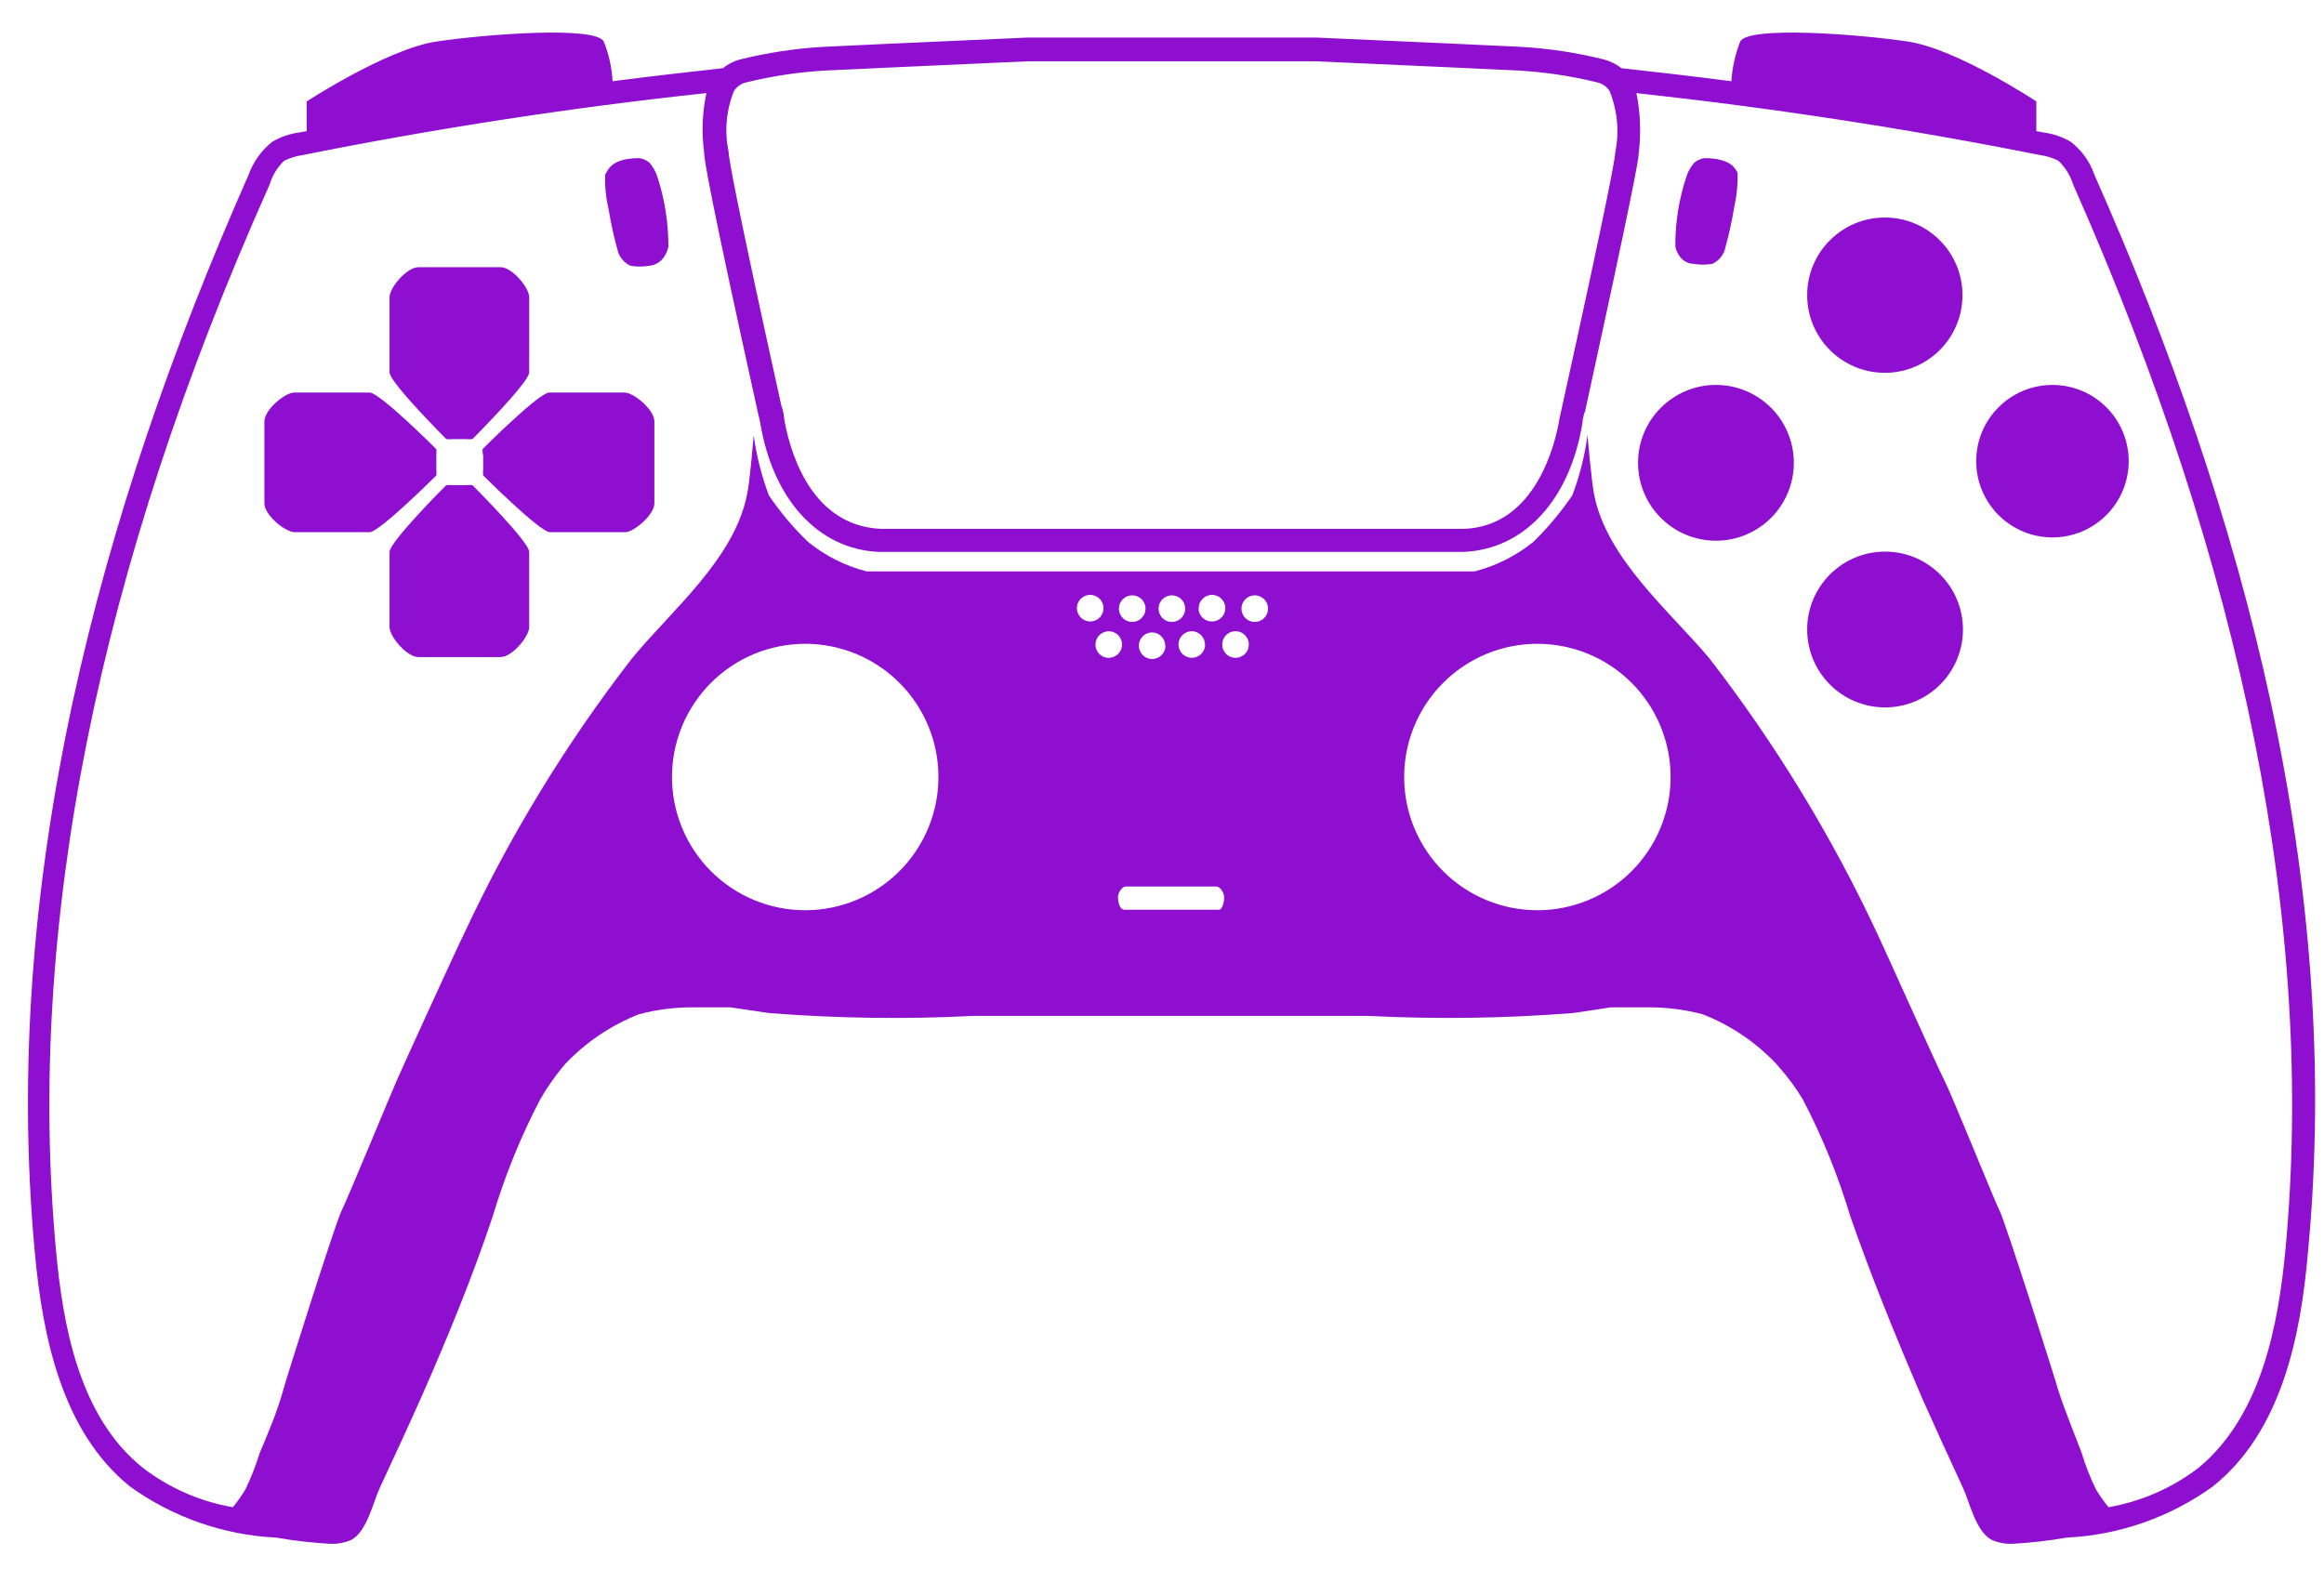
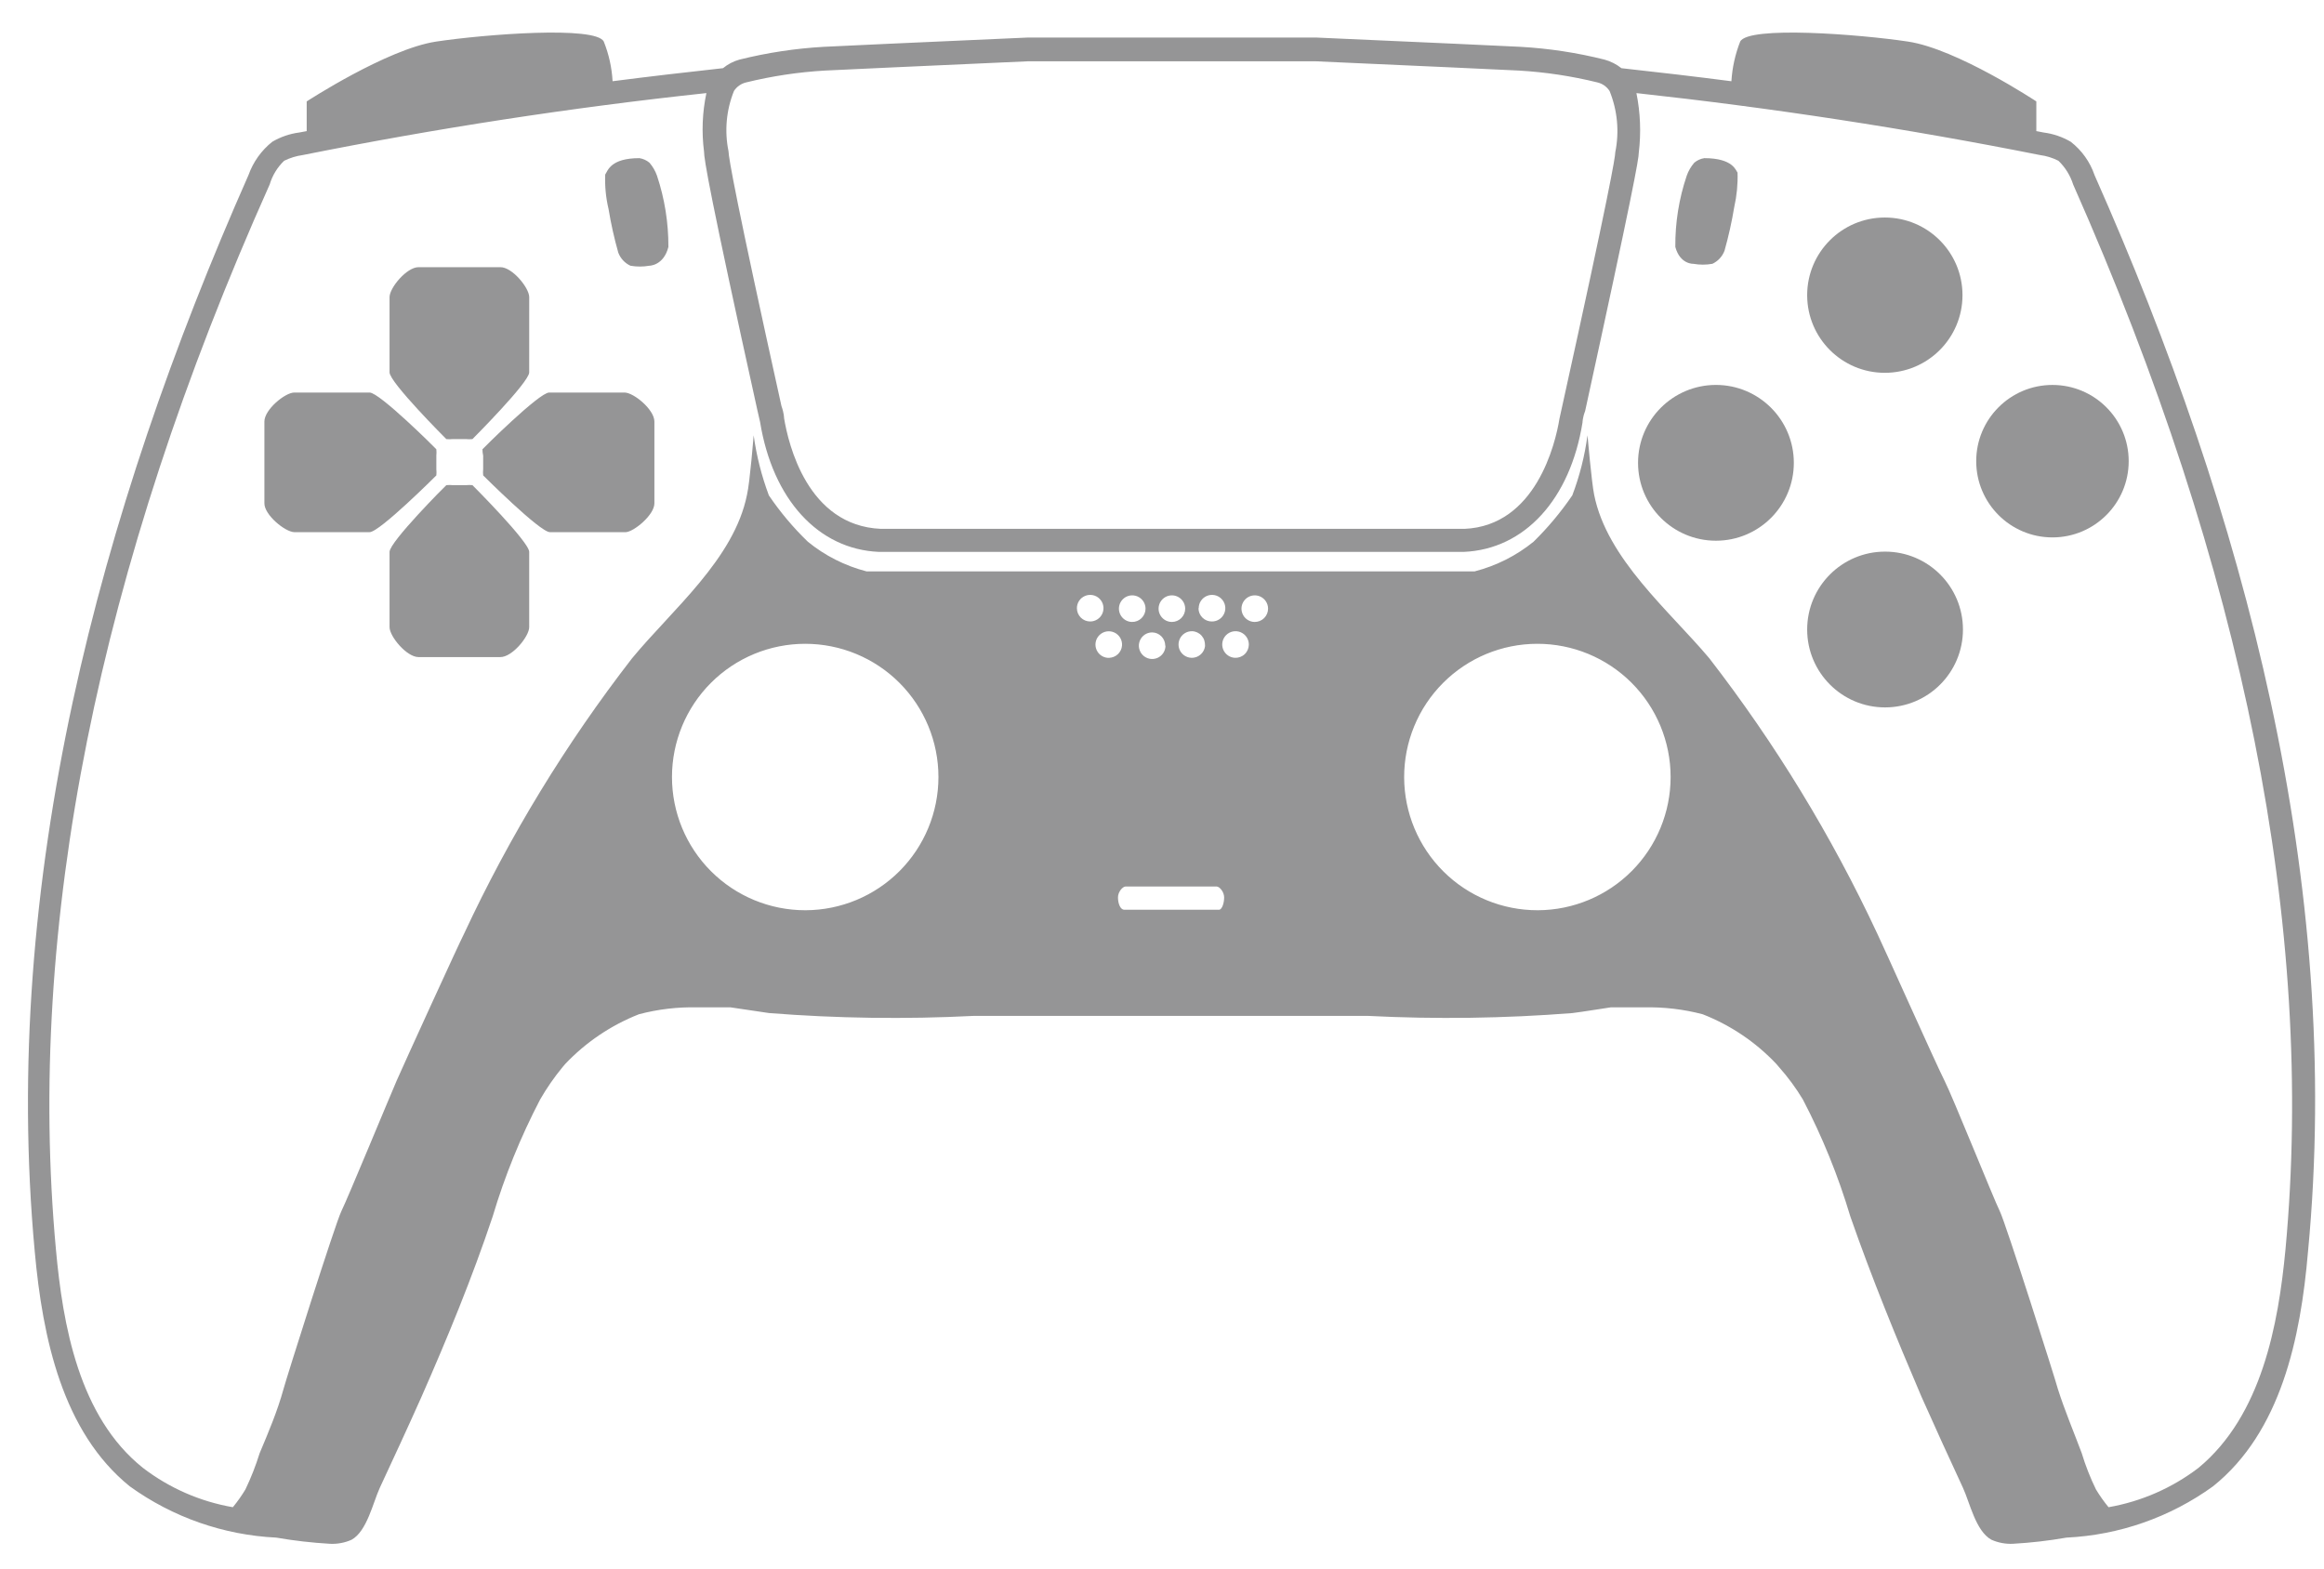
- <svg xmlns="http://www.w3.org/2000/svg" width="548pt" height="370pt" version="1.1" viewBox="0 0 548 370" id="svg242" fill="#8E0FD0">
+ <svg xmlns="http://www.w3.org/2000/svg" width="548pt" height="370pt" version="1.1" viewBox="0 0 548 370" id="svg242" fill="#959596">
  <defs id="defs216">
    <symbol id="w" overflow="visible">
      <path d="m 18.766,-1.125 c -0.969,0.5 -1.98,0.875 -3.031,1.125 -1.043,0.258 -2.137,0.391 -3.281,0.391 -3.398,0 -6.09,-0.945 -8.078,-2.844 -1.992,-1.906 -2.984,-4.484 -2.984,-7.734 0,-3.258 0.992,-5.836 2.984,-7.734 1.988,-1.906 4.68,-2.859 8.078,-2.859 1.145,0 2.238,0.133 3.281,0.391 1.051,0.25 2.062,0.625 3.031,1.125 v 4.219 c -0.98,-0.656 -1.945,-1.141 -2.891,-1.453 -0.949,-0.312 -1.949,-0.469 -3,-0.469 -1.875,0 -3.352,0.605 -4.422,1.812 -1.074,1.199 -1.609,2.856 -1.609,4.969 0,2.106 0.535,3.762 1.609,4.969 1.07,1.199 2.547,1.797 4.422,1.797 1.051,0 2.051,-0.148 3,-0.453 0.945,-0.312 1.91,-0.801 2.891,-1.469 z" id="path147" />
    </symbol>
    <symbol id="b" overflow="visible">
      <path d="m 13.734,-11.141 c -0.438,-0.195 -0.871,-0.344 -1.297,-0.438 -0.418,-0.102 -0.84,-0.156 -1.266,-0.156 -1.262,0 -2.231,0.406 -2.906,1.219 -0.68,0.805 -1.016,1.953 -1.016,3.453 v 7.062 H 2.359 v -15.312 h 4.891 v 2.516 c 0.625,-1 1.344,-1.727 2.156,-2.188 0.82,-0.469 1.801,-0.703 2.938,-0.703 0.164,0 0.344,0.012 0.531,0.031 0.195,0.012 0.477,0.039 0.844,0.078 z" id="path150" />
    </symbol>
    <symbol id="a" overflow="visible">
      <path d="m 17.641,-7.703 v 1.406 H 6.188 c 0.125,1.148 0.539,2.008 1.25,2.578 0.707,0.574 1.703,0.859 2.984,0.859 1.031,0 2.082,-0.148 3.156,-0.453 1.082,-0.312 2.191,-0.773 3.328,-1.391 v 3.766 c -1.156,0.438 -2.312,0.766 -3.469,0.984 -1.156,0.227 -2.312,0.344 -3.469,0.344 -2.773,0 -4.93,-0.703 -6.469,-2.109 -1.531,-1.406 -2.297,-3.379 -2.297,-5.922 0,-2.5 0.754,-4.461 2.266,-5.891 1.508,-1.438 3.582,-2.156 6.219,-2.156 2.406,0 4.332,0.73 5.781,2.188 1.445,1.449 2.172,3.383 2.172,5.797 z m -5.031,-1.625 c 0,-0.926 -0.273,-1.672 -0.812,-2.234 -0.543,-0.57 -1.25,-0.859 -2.125,-0.859 -0.949,0 -1.719,0.266 -2.312,0.797 -0.594,0.531 -0.965,1.297 -1.109,2.297 z" id="path153" />
    </symbol>
    <symbol id="f" overflow="visible">
      <path d="m 9.219,-6.891 c -1.023,0 -1.793,0.172 -2.312,0.516 -0.512,0.344 -0.766,0.855 -0.766,1.531 0,0.625 0.207,1.117 0.625,1.469 0.414,0.344 0.988,0.516 1.719,0.516 0.926,0 1.703,-0.328 2.328,-0.984 0.633,-0.664 0.953,-1.492 0.953,-2.484 v -0.562 z m 7.469,-1.844 V 0 h -4.922 v -2.266 c -0.656,0.93 -1.398,1.605 -2.219,2.031 -0.824,0.414 -1.824,0.625 -3,0.625 -1.586,0 -2.871,-0.457 -3.859,-1.375 -0.992,-0.926 -1.484,-2.129 -1.484,-3.609 0,-1.789 0.613,-3.102 1.844,-3.938 1.238,-0.844 3.18,-1.266 5.828,-1.266 h 2.891 v -0.391 c 0,-0.77 -0.309,-1.332 -0.922,-1.688 -0.617,-0.363 -1.57,-0.547 -2.859,-0.547 -1.055,0 -2.031,0.105 -2.938,0.312 -0.898,0.211 -1.73,0.523 -2.5,0.938 v -3.734 c 1.039,-0.25 2.086,-0.441 3.141,-0.578 1.062,-0.133 2.125,-0.203 3.188,-0.203 2.758,0 4.75,0.547 5.969,1.641 1.227,1.086 1.844,2.856 1.844,5.312 z" id="path156" />
    </symbol>
    <symbol id="e" overflow="visible">
      <path d="m 7.703,-19.656 v 4.344 H 12.75 v 3.5 H 7.703 v 6.5 c 0,0.711 0.141,1.188 0.422,1.438 0.281,0.25 0.836,0.375 1.672,0.375 h 2.516 v 3.5 h -4.188 c -1.938,0 -3.312,-0.398 -4.125,-1.203 -0.805,-0.812 -1.203,-2.18 -1.203,-4.109 v -6.5 h -2.422 v -3.5 h 2.422 v -4.344 z" id="path159" />
    </symbol>
    <symbol id="g" overflow="visible">
      <path d="m 12.766,-13.078 v -8.203 h 4.922 V -1e-4 H 12.766 v -2.219 c -0.668,0.906 -1.406,1.57 -2.219,1.984 -0.813,0.414 -1.758,0.625 -2.828,0.625 -1.887,0 -3.434,-0.75 -4.641,-2.25 -1.211,-1.5 -1.812,-3.426 -1.812,-5.781 0,-2.363 0.602,-4.297 1.812,-5.797 1.207,-1.5 2.754,-2.25 4.641,-2.25 1.062,0 2,0.215 2.812,0.641 0.82,0.43 1.566,1.086 2.234,1.969 z m -3.219,9.922 c 1.039,0 1.836,-0.379 2.391,-1.141 0.551,-0.77 0.828,-1.883 0.828,-3.344 0,-1.457 -0.277,-2.566 -0.828,-3.328 -0.555,-0.77 -1.352,-1.156 -2.391,-1.156 -1.043,0 -1.84,0.387 -2.391,1.156 -0.555,0.762 -0.828,1.871 -0.828,3.328 0,1.461 0.273,2.574 0.828,3.344 0.551,0.762 1.348,1.141 2.391,1.141 z" id="path162" />
    </symbol>
    <symbol id="k" overflow="visible">
      <path d="m 10.5,-3.156 c 1.051,0 1.852,-0.379 2.406,-1.141 0.551,-0.77 0.828,-1.883 0.828,-3.344 0,-1.457 -0.277,-2.566 -0.828,-3.328 -0.555,-0.77 -1.355,-1.156 -2.406,-1.156 -1.055,0 -1.859,0.387 -2.422,1.156 -0.555,0.773 -0.828,1.883 -0.828,3.328 0,1.449 0.273,2.559 0.828,3.328 0.562,0.773 1.367,1.156 2.422,1.156 z m -3.25,-9.922 c 0.676,-0.883 1.422,-1.539 2.234,-1.969 0.82,-0.426 1.766,-0.641 2.828,-0.641 1.895,0 3.445,0.75 4.656,2.25 1.207,1.5 1.812,3.434 1.812,5.797 0,2.356 -0.605,4.281 -1.812,5.781 -1.211,1.5 -2.762,2.25 -4.656,2.25 -1.062,0 -2.008,-0.211 -2.828,-0.625 C 8.672,-0.66 7.926,-1.32 7.25,-2.219 V -2e-5 H 2.359 v -21.281 H 7.25 Z" id="path165" />
    </symbol>
    <symbol id="j" overflow="visible">
      <path d="m 0.344,-15.312 h 4.891 l 4.125,10.391 3.5,-10.391 h 4.891 l -6.438,16.766 c -0.648,1.695 -1.402,2.883 -2.266,3.562 -0.867,0.688 -2,1.031 -3.406,1.031 H 2.797 V 2.829 h 1.531 c 0.832,0 1.438,-0.137 1.812,-0.406 C 6.523,2.161 6.82,1.692 7.031,1.016 L 7.172,0.595 Z" id="path168" />
    </symbol>
    <symbol id="i" overflow="visible">
      <path d="m 2.578,-20.406 h 14.203 v 3.969 H 7.828 v 3.797 h 8.422 v 3.984 H 7.828 v 4.672 h 9.25 V 4e-4 h -14.5 z" id="path171" />
    </symbol>
    <symbol id="v" overflow="visible">
      <path d="M 2.359,-21.281 H 7.25 V 0 H 2.359 Z" id="path174" />
    </symbol>
    <symbol id="u" overflow="visible">
      <path d="M 2.359,-15.312 H 7.25 V 0 H 2.359 Z m 0,-5.969 H 7.25 v 4 H 2.359 Z" id="path177" />
    </symbol>
    <symbol id="d" overflow="visible">
      <path d="M 17.75,-9.328 V 0 h -4.922 v -7.141 c 0,-1.32 -0.031,-2.234 -0.094,-2.734 -0.062,-0.5 -0.168,-0.867 -0.312,-1.109 -0.188,-0.312 -0.449,-0.555 -0.781,-0.734 -0.324,-0.176 -0.695,-0.266 -1.109,-0.266 -1.023,0 -1.824,0.398 -2.406,1.188 -0.586,0.781 -0.875,1.871 -0.875,3.266 V -1e-4 H 2.359 v -15.312 H 7.25 v 2.234 c 0.738,-0.883 1.52,-1.539 2.344,-1.969 0.832,-0.426 1.75,-0.641 2.75,-0.641 1.77,0 3.113,0.547 4.031,1.641 0.914,1.086 1.375,2.656 1.375,4.719 z" id="path180" />
    </symbol>
    <symbol id="t" overflow="visible">
      <path d="m 10.75,-12.516 c 0.82,0 1.445,-0.18 1.875,-0.547 0.438,-0.363 0.656,-0.898 0.656,-1.609 0,-0.695 -0.219,-1.227 -0.656,-1.594 -0.43,-0.375 -1.055,-0.562 -1.875,-0.562 H 7.828 v 4.312 z m 0.172,8.938 c 1.062,0 1.859,-0.223 2.391,-0.672 0.531,-0.445 0.797,-1.125 0.797,-2.031 0,-0.883 -0.266,-1.547 -0.797,-1.984 -0.523,-0.438 -1.32,-0.656 -2.391,-0.656 h -3.094 v 5.344 z m 4.891,-7.344 c 1.133,0.324 2.008,0.93 2.625,1.812 0.625,0.887 0.938,1.969 0.938,3.25 0,1.969 -0.668,3.438 -2,4.406 -1.336,0.969 -3.356,1.453 -6.062,1.453 h -8.734 v -20.406 h 7.891 c 2.832,0 4.883,0.43 6.156,1.281 1.281,0.855 1.922,2.227 1.922,4.109 0,1 -0.234,1.852 -0.703,2.547 -0.469,0.688 -1.148,1.203 -2.031,1.547 z" id="path183" />
    </symbol>
    <symbol id="s" overflow="visible">
      <path d="m 14.312,-14.828 v 3.719 c -1.043,-0.438 -2.055,-0.766 -3.031,-0.984 -0.98,-0.219 -1.902,-0.328 -2.766,-0.328 -0.93,0 -1.621,0.117 -2.078,0.344 -0.449,0.23 -0.672,0.59 -0.672,1.078 0,0.387 0.172,0.684 0.516,0.891 0.344,0.211 0.957,0.367 1.844,0.469 l 0.859,0.125 c 2.508,0.324 4.195,0.852 5.062,1.578 0.863,0.73 1.297,1.871 1.297,3.422 0,1.637 -0.605,2.867 -1.812,3.688 -1.199,0.812 -2.992,1.219 -5.375,1.219 -1.023,0 -2.074,-0.078 -3.156,-0.234 -1.074,-0.156 -2.18,-0.395 -3.312,-0.719 v -3.719 c 0.969,0.48 1.961,0.84 2.984,1.078 1.031,0.23 2.078,0.344 3.141,0.344 0.957,0 1.676,-0.129 2.156,-0.391 0.477,-0.27 0.719,-0.664 0.719,-1.188 0,-0.438 -0.168,-0.758 -0.5,-0.969 -0.336,-0.219 -0.996,-0.383 -1.984,-0.5 L 7.343,-6.016 c -2.18,-0.27 -3.703,-0.773 -4.578,-1.516 -0.875,-0.738 -1.312,-1.859 -1.312,-3.359 0,-1.625 0.551,-2.828 1.656,-3.609 1.113,-0.789 2.82,-1.188 5.125,-1.188 0.895,0 1.836,0.074 2.828,0.219 1,0.137 2.082,0.352 3.25,0.641 z" id="path186" />
    </symbol>
    <symbol id="c" overflow="visible">
      <path d="m 9.641,-12.188 c -1.086,0 -1.914,0.391 -2.484,1.172 -0.574,0.781 -0.859,1.906 -0.859,3.375 0,1.469 0.285,2.594 0.859,3.375 0.57,0.773 1.398,1.156 2.484,1.156 1.062,0 1.875,-0.383 2.438,-1.156 0.57,-0.781 0.859,-1.906 0.859,-3.375 0,-1.469 -0.289,-2.594 -0.859,-3.375 -0.562,-0.781 -1.375,-1.172 -2.438,-1.172 z m 0,-3.5 c 2.633,0 4.691,0.715 6.172,2.141 1.477,1.418 2.219,3.387 2.219,5.906 0,2.512 -0.742,4.481 -2.219,5.906 C 14.332,-0.317 12.273,0.39 9.641,0.39 6.992,0.39 4.926,-0.317 3.438,-1.735 1.945,-3.161 1.203,-5.13 1.203,-7.641 c 0,-2.519 0.742,-4.488 2.234,-5.906 1.488,-1.426 3.555,-2.141 6.203,-2.141 z" id="path189" />
    </symbol>
    <symbol id="h" overflow="visible">
      <path d="m 2.188,-5.969 v -9.344 h 4.922 v 1.531 c 0,0.836 -0.008,1.875 -0.016,3.125 -0.012,1.25 -0.016,2.086 -0.016,2.5 0,1.242 0.031,2.133 0.094,2.672 0.07,0.543 0.18,0.934 0.328,1.172 0.207,0.324 0.473,0.574 0.797,0.75 0.32,0.168 0.691,0.25 1.109,0.25 1.02,0 1.82,-0.391 2.406,-1.172 0.582,-0.781 0.875,-1.867 0.875,-3.266 v -7.562 h 4.891 V -6e-4 H 12.688 V -2.219 C 11.945,-1.321 11.164,-0.661 10.344,-0.235 9.519,0.179 8.609,0.39 7.609,0.39 5.848,0.39 4.504,-0.149 3.578,-1.235 2.648,-2.317 2.188,-3.895 2.188,-5.969 Z" id="path192" />
    </symbol>
    <symbol id="r" overflow="visible">
      <path d="m 12.422,-21.281 v 3.219 H 9.719 c -0.688,0 -1.172,0.125 -1.453,0.375 -0.273,0.25 -0.406,0.688 -0.406,1.312 v 1.062 h 4.188 v 3.5 H 7.86 V -2e-4 h -4.891 v -11.812 h -2.438 v -3.5 h 2.438 v -1.062 c 0,-1.664 0.461,-2.898 1.391,-3.703 0.926,-0.801 2.367,-1.203 4.328,-1.203 z" id="path195" />
    </symbol>
    <symbol id="q" overflow="visible">
      <path d="m 16.547,-12.766 c 0.613,-0.945 1.348,-1.672 2.203,-2.172 0.852,-0.5 1.789,-0.75 2.812,-0.75 1.758,0 3.098,0.547 4.016,1.641 0.926,1.086 1.391,2.656 1.391,4.719 V -4e-4 h -4.922 v -7.984 -0.359 c 0.008,-0.133 0.016,-0.32 0.016,-0.562 0,-1.082 -0.164,-1.863 -0.484,-2.344 -0.312,-0.488 -0.824,-0.734 -1.531,-0.734 -0.93,0 -1.648,0.387 -2.156,1.156 -0.512,0.762 -0.773,1.867 -0.781,3.312 v 7.516 h -4.922 v -7.984 c 0,-1.695 -0.148,-2.785 -0.438,-3.266 -0.293,-0.488 -0.812,-0.734 -1.562,-0.734 -0.938,0 -1.664,0.387 -2.172,1.156 -0.512,0.762 -0.766,1.859 -0.766,3.297 v 7.531 h -4.922 v -15.312 h 4.922 v 2.234 c 0.602,-0.863 1.289,-1.516 2.062,-1.953 0.781,-0.438 1.641,-0.656 2.578,-0.656 1.062,0 2,0.258 2.812,0.766 0.812,0.512 1.426,1.23 1.844,2.156 z" id="path198" />
    </symbol>
    <symbol id="p" overflow="visible">
      <path d="M 17.75,-9.328 V 0 h -4.922 v -7.109 c 0,-1.344 -0.031,-2.266 -0.094,-2.766 -0.062,-0.5 -0.168,-0.867 -0.312,-1.109 -0.188,-0.312 -0.449,-0.555 -0.781,-0.734 -0.324,-0.176 -0.695,-0.266 -1.109,-0.266 -1.023,0 -1.824,0.398 -2.406,1.188 -0.586,0.781 -0.875,1.871 -0.875,3.266 V -1e-4 H 2.359 v -21.281 H 7.25 v 8.203 c 0.738,-0.883 1.52,-1.539 2.344,-1.969 0.832,-0.426 1.75,-0.641 2.75,-0.641 1.77,0 3.113,0.547 4.031,1.641 0.914,1.086 1.375,2.656 1.375,4.719 z" id="path201" />
    </symbol>
    <symbol id="o" overflow="visible">
      <path d="m 2.578,-20.406 h 5.875 l 7.422,14 v -14 h 4.984 V 0 h -5.875 L 7.562,-14 V 0 H 2.578 Z" id="path204" />
    </symbol>
    <symbol id="n" overflow="visible">
      <path d="m 2.578,-20.406 h 8.734 c 2.594,0 4.582,0.578 5.969,1.734 1.395,1.148 2.094,2.789 2.094,4.922 0,2.137 -0.699,3.781 -2.094,4.938 -1.387,1.156 -3.375,1.734 -5.969,1.734 H 7.828 V 3e-4 h -5.25 z m 5.25,3.812 v 5.703 H 10.75 c 1.02,0 1.805,-0.25 2.359,-0.75 0.562,-0.5 0.844,-1.203 0.844,-2.109 0,-0.914 -0.281,-1.617 -0.844,-2.109 -0.555,-0.488 -1.34,-0.734 -2.359,-0.734 z" id="path207" />
    </symbol>
    <symbol id="m" overflow="visible">
      <path d="M 2.359,-15.312 H 7.25 v 15.031 c 0,2.051 -0.496,3.617 -1.484,4.703 -0.98,1.082 -2.406,1.625 -4.281,1.625 H -0.938 V 2.828 h 0.859 c 0.926,0 1.562,-0.211 1.906,-0.625 0.352,-0.418 0.531,-1.246 0.531,-2.484 z m 0,-5.969 H 7.25 v 4 H 2.359 Z" id="path210" />
    </symbol>
    <symbol id="l" overflow="visible">
      <path d="m 14.719,-14.828 v 3.984 c -0.656,-0.457 -1.324,-0.797 -2,-1.016 -0.668,-0.219 -1.359,-0.328 -2.078,-0.328 -1.367,0 -2.434,0.402 -3.203,1.203 -0.762,0.793 -1.141,1.906 -1.141,3.344 0,1.43 0.379,2.543 1.141,3.344 0.77,0.793 1.836,1.188 3.203,1.188 0.758,0 1.484,-0.109 2.172,-0.328 0.688,-0.227 1.32,-0.566 1.906,-1.016 v 4 c -0.762,0.281 -1.539,0.488 -2.328,0.625 -0.781,0.145 -1.574,0.219 -2.375,0.219 -2.762,0 -4.922,-0.707 -6.484,-2.125 -1.555,-1.414 -2.328,-3.383 -2.328,-5.906 0,-2.531 0.773,-4.504 2.328,-5.922 1.562,-1.414 3.723,-2.125 6.484,-2.125 0.801,0 1.594,0.074 2.375,0.219 0.781,0.137 1.555,0.352 2.328,0.641 z" id="path213" />
    </symbol>
  </defs>
  <g id="g240" transform="translate(-73.6743,-94.13361)">
    <path d="m 567.56,135.41 c -1.059,-3.102 -3.008,-5.828 -5.598,-7.84 -1.961,-1.152 -4.133,-1.895 -6.387,-2.184 l -1.734,-0.336 v -7 c 0,0 -18.703,-12.375 -30.238,-14.109 -11.535,-1.734 -37.688,-3.754 -39.594,0 -1.172,2.988 -1.871,6.144 -2.07,9.352 -8.625,-1.121 -17.305,-2.129 -25.93,-3.078 v -0.004 c -1.176,-0.93 -2.527,-1.617 -3.977,-2.016 -6.516,-1.637 -13.172,-2.648 -19.879,-3.023 l -15.512,-0.727 -32.594,-1.457 h -68.039 l -32.535,1.457 -15.512,0.727 c -6.727,0.379 -13.402,1.391 -19.938,3.023 -1.414,0.395 -2.731,1.082 -3.863,2.016 -8.68,0.953 -17.359,1.961 -26.039,3.078 v 0.004 c -0.176,-3.211 -0.875,-6.371 -2.074,-9.352 -1.848,-3.754 -28,-1.734 -39.535,0 -11.535,1.734 -30.52,14.113 -30.52,14.113 v 7 l -1.793,0.336 v -0.004 c -2.234,0.297 -4.387,1.039 -6.328,2.184 -2.562,2.039 -4.5,4.758 -5.598,7.84 -35.281,79.746 -58.465,166.99 -50.402,253.91 1.848,20.383 6.551,42.504 22.398,55.328 h 0.004 c 10.102,7.289 22.105,11.492 34.551,12.094 4.188,0.727 8.414,1.211 12.656,1.457 1.75,0.086 3.496,-0.238 5.094,-0.953 3.641,-2.016 5.039,-8.734 6.664,-12.266 3.305,-7.113 6.609,-14.223 9.801,-21.391 6.16,-14 11.93,-28 16.801,-42.559 2.844,-9.539 6.594,-18.785 11.199,-27.609 1.555,-2.699 3.332,-5.269 5.32,-7.672 l 0.617,-0.727 c 4.863,-5.121 10.785,-9.117 17.359,-11.703 4.492,-1.188 9.129,-1.734 13.777,-1.625 h 7.84 l 9.07,1.344 c 16.023,1.262 32.109,1.488 48.16,0.672 h 93.129 c 16.051,0.812 32.137,0.59 48.16,-0.672 3.023,-0.391 5.992,-0.895 9.016,-1.344 h 7.84 c 4.664,-0.105 9.32,0.441 13.832,1.625 6.578,2.574 12.508,6.57 17.359,11.703 l 0.672,0.785 c 2.098,2.359 3.973,4.91 5.602,7.613 4.606,8.824 8.355,18.07 11.199,27.609 5.039,14.449 10.809,28.559 16.801,42.559 3.191,7.168 6.441,14.281 9.742,21.391 1.625,3.527 3.023,10.246 6.719,12.266 h 0.004 c 1.582,0.703 3.309,1.031 5.039,0.953 4.242,-0.238 8.469,-0.723 12.656,-1.457 12.445,-0.594 24.449,-4.797 34.551,-12.094 16.016,-12.824 20.664,-34.945 22.398,-55.328 8.289,-86.914 -14.949,-174.16 -50.344,-253.91 z M 246.74,115.59 c 0.66,-1.016 1.684,-1.738 2.859,-2.019 6.098,-1.496 12.32,-2.434 18.59,-2.797 l 15.566,-0.727 32.258,-1.457 h 67.93 l 32.367,1.457 15.512,0.727 c 6.25,0.363 12.457,1.301 18.535,2.797 1.176,0.281 2.199,1.004 2.856,2.019 1.859,4.578 2.328,9.602 1.344,14.445 0,1.121 -1.344,9.297 -12.543,60.031 l -0.617,2.801 c -0.953,5.938 -5.602,25.258 -22.398,25.984 h -137.59 c -17.359,-0.727 -21.84,-20.047 -22.848,-26.098 0,0 0,-1.176 -0.617,-2.856 -10.809,-48.832 -12.434,-58.465 -12.488,-60.09 l 0.004,0.004 c -0.98,-4.766 -0.535,-9.715 1.285,-14.223 z m 16.801,193.2 c -8.332,0 -16.32,-3.312 -22.215,-9.203 -5.891,-5.891 -9.199,-13.883 -9.199,-22.215 0,-8.332 3.309,-16.32 9.199,-22.215 5.894,-5.891 13.883,-9.199 22.215,-9.199 8.332,0 16.324,3.309 22.215,9.199 5.891,5.894 9.203,13.883 9.203,22.215 0,8.312 -3.297,16.289 -9.164,22.176 -5.867,5.887 -13.828,9.211 -22.141,9.242 z m 64.066,-71.234 c 0,-1.266 0.762,-2.41 1.934,-2.894 1.172,-0.488 2.519,-0.219 3.418,0.68 0.898,0.895 1.164,2.246 0.68,3.418 -0.484,1.172 -1.629,1.934 -2.898,1.934 -0.832,0 -1.629,-0.328 -2.215,-0.918 -0.59,-0.59 -0.918,-1.387 -0.918,-2.219 z m 7.84,11.703 v 0.004 c -1.316,0.137 -2.578,-0.566 -3.152,-1.758 -0.574,-1.191 -0.34,-2.613 0.586,-3.559 0.926,-0.945 2.344,-1.207 3.547,-0.656 1.203,0.551 1.93,1.797 1.816,3.113 -0.141,1.602 -1.473,2.836 -3.078,2.859 z m 22.398,-3.137 v 0.004 c 0,1.273 -0.77,2.418 -1.949,2.902 -1.18,0.48 -2.531,0.203 -3.426,-0.707 -0.891,-0.906 -1.145,-2.266 -0.641,-3.438 0.504,-1.168 1.664,-1.918 2.938,-1.895 0.859,0.027 1.676,0.41 2.246,1.055 0.574,0.648 0.855,1.5 0.777,2.359 z m -1.512,-8.566 c 0,-1.266 0.766,-2.41 1.938,-2.894 1.172,-0.488 2.519,-0.219 3.414,0.68 0.898,0.895 1.168,2.246 0.68,3.418 -0.484,1.172 -1.629,1.934 -2.894,1.934 -0.844,0.016 -1.656,-0.309 -2.254,-0.898 -0.602,-0.59 -0.938,-1.395 -0.938,-2.238 z m -6.328,3.25 c -1.27,0 -2.41,-0.766 -2.898,-1.938 -0.484,-1.172 -0.215,-2.519 0.68,-3.418 0.898,-0.895 2.246,-1.164 3.418,-0.68 1.172,0.488 1.938,1.629 1.938,2.898 0,0.832 -0.332,1.629 -0.918,2.219 -0.59,0.586 -1.387,0.918 -2.219,0.918 z m -1.512,5.602 v -0.004 c 0,1.27 -0.766,2.414 -1.938,2.898 -1.172,0.484 -2.519,0.219 -3.418,-0.68 -0.895,-0.898 -1.164,-2.246 -0.68,-3.418 0.488,-1.172 1.629,-1.934 2.898,-1.934 1.711,0.027 3.082,1.426 3.082,3.133 z m -7.84,-5.602 c -1.27,0 -2.414,-0.766 -2.898,-1.938 -0.484,-1.172 -0.215,-2.519 0.68,-3.418 0.898,-0.895 2.246,-1.164 3.418,-0.68 1.172,0.488 1.938,1.629 1.938,2.898 0,0.84 -0.34,1.648 -0.938,2.238 -0.602,0.59 -1.414,0.914 -2.254,0.898 z m 20.551,67.871 h -11.199 -11.199 c -1.008,0 -1.512,-1.566 -1.512,-2.91 0,-1.344 1.121,-2.574 1.793,-2.574 h 21.449 c 0.727,0 1.793,1.289 1.793,2.574 -0.004,1.285 -0.453,2.742 -1.125,2.91 z m 3.809,-59.414 c -1.27,0 -2.41,-0.766 -2.898,-1.938 -0.484,-1.172 -0.215,-2.519 0.68,-3.418 0.898,-0.898 2.246,-1.164 3.418,-0.68 1.172,0.484 1.938,1.629 1.938,2.898 0,0.859 -0.352,1.684 -0.977,2.277 -0.625,0.594 -1.469,0.902 -2.328,0.859 z m 4.535,-8.457 c -1.266,0 -2.41,-0.766 -2.894,-1.938 -0.488,-1.172 -0.219,-2.519 0.68,-3.418 0.895,-0.895 2.242,-1.164 3.414,-0.68 1.172,0.488 1.938,1.629 1.938,2.898 0,0.832 -0.332,1.629 -0.918,2.219 -0.59,0.586 -1.387,0.918 -2.219,0.918 z m 66.754,67.984 c -8.34,0.027 -16.348,-3.258 -22.262,-9.137 -5.914,-5.879 -9.246,-13.867 -9.266,-22.207 -0.019,-8.336 3.273,-16.34 9.16,-22.246 5.887,-5.91 13.879,-9.234 22.219,-9.242 8.336,-0.012 16.336,3.293 22.238,9.188 5.898,5.891 9.215,13.891 9.215,22.227 0,8.312 -3.297,16.289 -9.164,22.176 -5.867,5.887 -13.828,9.211 -22.141,9.242 z m 176.29,79.969 c -1.68,17.695 -5.602,39.199 -20.496,51.52 -6.227,4.758 -13.508,7.945 -21.227,9.293 -1.09,-1.324 -2.082,-2.727 -2.969,-4.199 -1.348,-2.758 -2.473,-5.625 -3.359,-8.566 -1.848,-4.93 -3.977,-9.969 -5.602,-15.062 -0.617,-2.352 -12.32,-39.199 -13.719,-42 -1.398,-2.801 -11.199,-27.215 -13.047,-30.801 -1.848,-3.586 -14.785,-32.535 -15.848,-34.664 -10.762,-23.031 -24.039,-44.797 -39.594,-64.906 -9.406,-11.199 -24.137,-23.406 -27.16,-38.586 -0.617,-3.078 -1.566,-14 -1.566,-14 v 0.004 c -0.645,4.844 -1.848,9.598 -3.586,14.168 -2.676,3.93 -5.734,7.586 -9.125,10.918 -4.074,3.305 -8.812,5.691 -13.891,7 h -71.68 -71.734 c -5.062,-1.309 -9.781,-3.695 -13.832,-7 -3.43,-3.312 -6.508,-6.973 -9.184,-10.918 -1.711,-4.578 -2.914,-9.328 -3.586,-14.168 0,0 -0.895,11.199 -1.566,14 -3.023,15.176 -17.695,27.16 -27.105,38.586 v -0.004 c -15.57,20.094 -28.852,41.863 -39.59,64.906 -1.121,2.129 -14.336,31.078 -15.902,34.664 -1.566,3.586 -11.648,28 -13.047,30.801 -1.399,2.801 -13.047,39.648 -13.664,42 -1.398,5.098 -3.527,10.137 -5.602,15.062 h -0.004 c -0.91,2.934 -2.031,5.797 -3.359,8.566 -0.883,1.473 -1.875,2.875 -2.969,4.199 -7.723,-1.336 -15.004,-4.523 -21.223,-9.293 -15.062,-12.039 -18.871,-33.602 -20.496,-51.52 -7,-75.824 9.801,-160.33 50.398,-251.11 h 0.004 c 0.629,-2.133 1.809,-4.062 3.414,-5.602 1.375,-0.676 2.852,-1.133 4.367,-1.344 31.305,-6.273 63.223,-11.199 95.199,-14.617 v 0.004 c -0.957,4.527 -1.148,9.184 -0.559,13.773 0,1.734 1.289,9.91 12.602,61.098 0.391,1.625 0.617,2.633 0.617,2.688 2.969,18.258 13.719,30.016 28,30.633 h 137.93 c 14.336,-0.617 25.09,-12.375 28,-30.52 0,0 0,-1.121 0.617,-2.688 11.199,-51.297 12.656,-59.473 12.656,-60.984 0.559,-4.668 0.371,-9.395 -0.562,-14 31.863,3.473 63.727,8.344 95.199,14.617 v -0.004 c 1.504,0.203 2.961,0.656 4.312,1.344 1.609,1.547 2.801,3.473 3.473,5.602 40.207,90.777 57.121,175.28 50.066,251.11 z" id="path218" />
    <path d="m 496.66,203.28 c 0,10.145 -8.223,18.367 -18.367,18.367 -10.144,0 -18.367,-8.223 -18.367,-18.367 0,-10.144 8.223,-18.371 18.367,-18.371 10.144,0 18.367,8.227 18.367,18.371" id="path220" />
    <path d="m 536.43,163.74 c 0,10.117 -8.199,18.312 -18.312,18.312 -10.113,0 -18.312,-8.195 -18.312,-18.312 0,-10.113 8.199,-18.309 18.312,-18.309 10.113,0 18.312,8.195 18.312,18.309" id="path222" />
    <path d="m 575.62,202.89 c 0,9.93 -8.051,17.977 -17.977,17.977 -9.93,0 -17.977,-8.047 -17.977,-17.977 0,-9.926 8.047,-17.977 17.977,-17.977 9.926,0 17.977,8.051 17.977,17.977" id="path224" />
    <path d="m 536.54,242.59 c 0,10.145 -8.223,18.367 -18.367,18.367 -10.144,0 -18.367,-8.223 -18.367,-18.367 0,-10.144 8.223,-18.371 18.367,-18.371 10.144,0 18.367,8.227 18.367,18.371" id="path226" />
    <path d="m 475.55,131.43 c -0.863,0.133 -1.68,0.5 -2.352,1.062 -0.789,0.902 -1.398,1.949 -1.793,3.078 -1.828,5.41 -2.738,11.09 -2.688,16.801 1.121,4.144 4.258,3.977 4.258,3.977 1.48,0.262 2.996,0.262 4.481,0 1.316,-0.617 2.34,-1.723 2.856,-3.078 0.957,-3.391 1.723,-6.832 2.297,-10.305 0.602,-2.664 0.867,-5.391 0.781,-8.121 -0.391,-0.449 -1.008,-3.414 -7.84,-3.414 z" id="path228" />
    <path d="m 224.45,131.43 c 0.863,0.133 1.68,0.5 2.352,1.062 0.789,0.902 1.398,1.949 1.793,3.078 1.805,5.418 2.711,11.094 2.688,16.801 -1.121,4.426 -4.481,4.426 -4.481,4.426 -1.484,0.262 -3,0.262 -4.481,0 -1.316,-0.617 -2.34,-1.723 -2.856,-3.082 -0.957,-3.387 -1.727,-6.828 -2.297,-10.305 -0.633,-2.656 -0.895,-5.387 -0.785,-8.117 0.617,-0.898 1.234,-3.863 8.066,-3.863 z" id="path230" />
    <path d="m 191.63,157.14 h -9.633 -9.633 c -2.801,0 -6.832,4.871 -6.832,7.055 v 17.754 c 0,2.352 13.215,15.566 13.383,15.734 h 0.004 c 0.5,0.051 1.008,0.051 1.512,0 h 3.137 -0.004 c 0.504,0.051 1.012,0.051 1.512,0 0,0 13.383,-13.383 13.383,-15.734 l 0.004,-17.754 c 0,-2.184 -4.031,-7.113 -6.832,-7.055 z" id="path232" />
    <path d="m 191.63,249.09 h -19.266 c -2.801,0 -6.832,-4.871 -6.832,-7.055 v -17.754 c 0,-2.352 13.215,-15.625 13.383,-15.734 l 0.004,-0.004 c 0.5,-0.047 1.008,-0.047 1.512,0 h 3.137 -0.004 c 0.504,-0.047 1.012,-0.047 1.512,0 0,0 13.383,13.383 13.383,15.734 v 17.754 c 0.004,2.184 -4.027,7.113 -6.828,7.059 z" id="path234" />
    <path d="m 227.98,212.8 v -9.633 -9.633 c 0,-2.801 -4.871,-6.832 -7.055,-6.832 h -17.754 c -2.352,0 -15.625,13.215 -15.734,13.383 v 0.004 c 0.004,0.508 0.059,1.012 0.168,1.512 v 3.137 -0.004 c -0.051,0.504 -0.051,1.012 0,1.512 0,0 13.383,13.383 15.734,13.383 l 17.863,0.004 c 1.906,-0.059 6.832,-4.09 6.777,-6.832 z" id="path236" />
    <path d="m 136.02,212.8 v -9.633 -9.633 c 0,-2.801 4.871,-6.832 7.055,-6.832 h 17.754 c 2.352,0 15.625,13.215 15.734,13.383 v 0.004 c 0.051,0.5 0.051,1.008 0,1.512 v 3.137 -0.004 c 0.051,0.504 0.051,1.012 0,1.512 0,0 -13.383,13.383 -15.734,13.383 l -17.754,0.004 c -2.184,-0.059 -7.109,-4.09 -7.055,-6.832 z" id="path238" />
  </g>
</svg>
